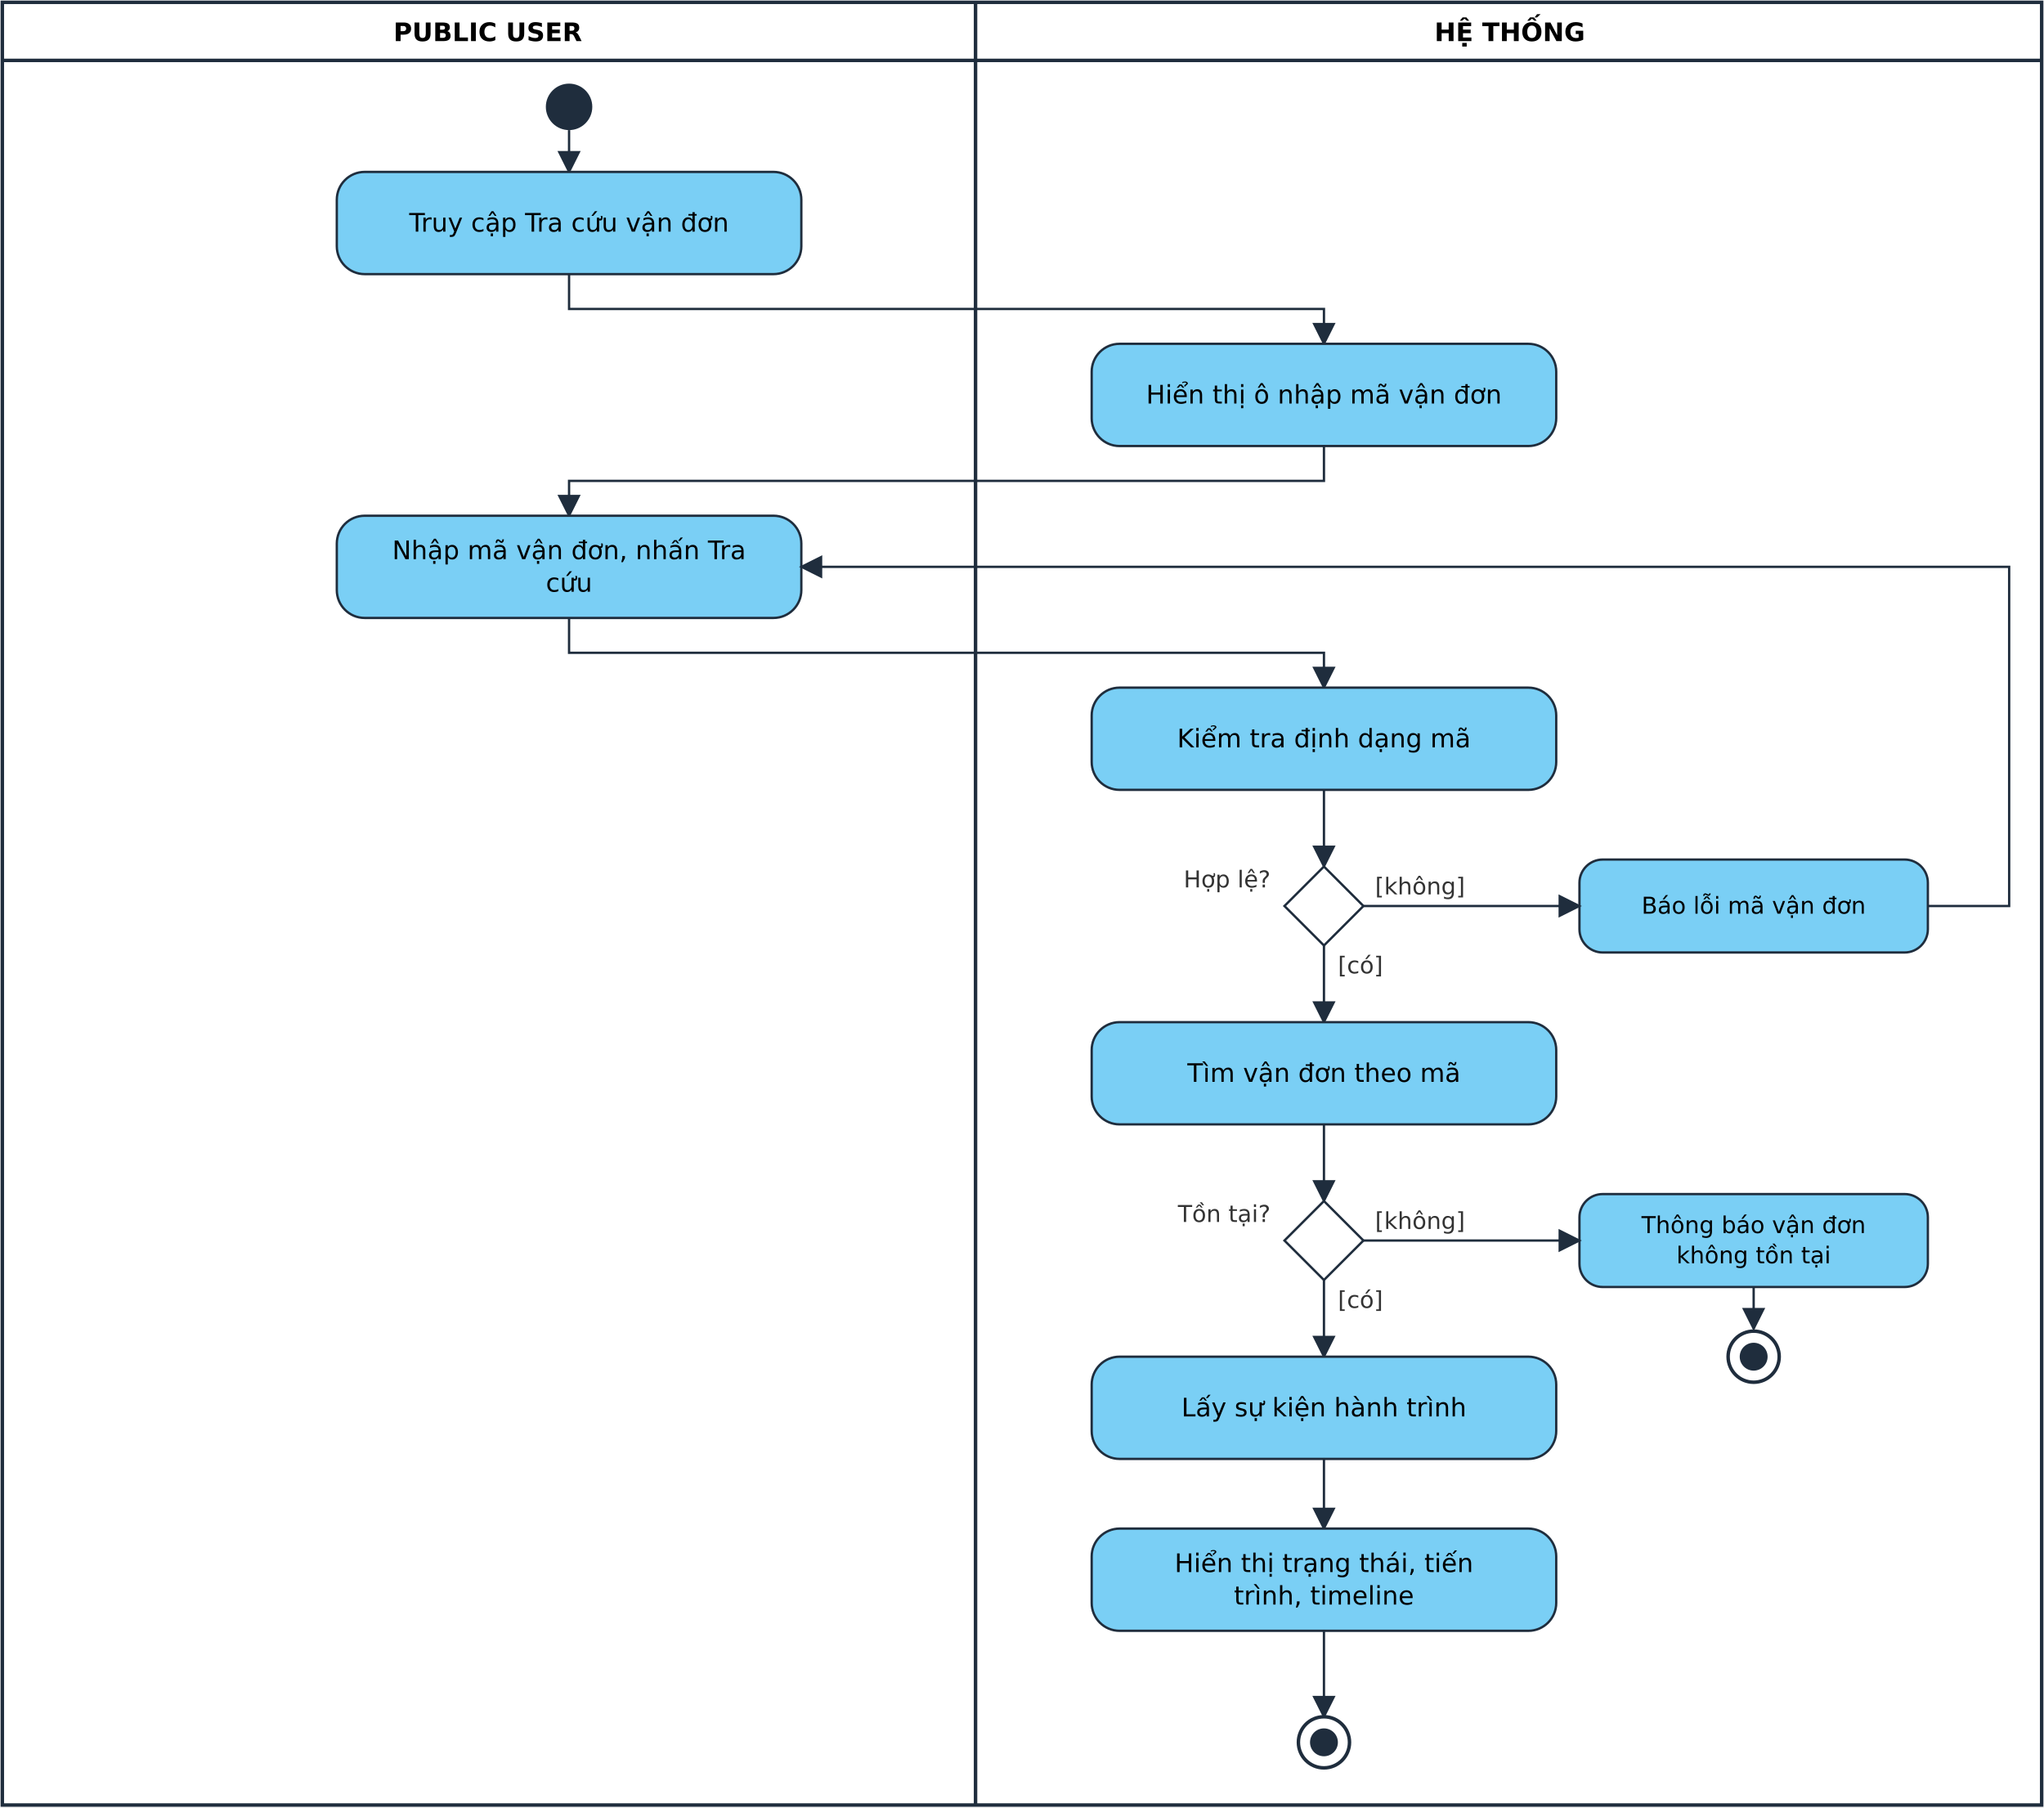
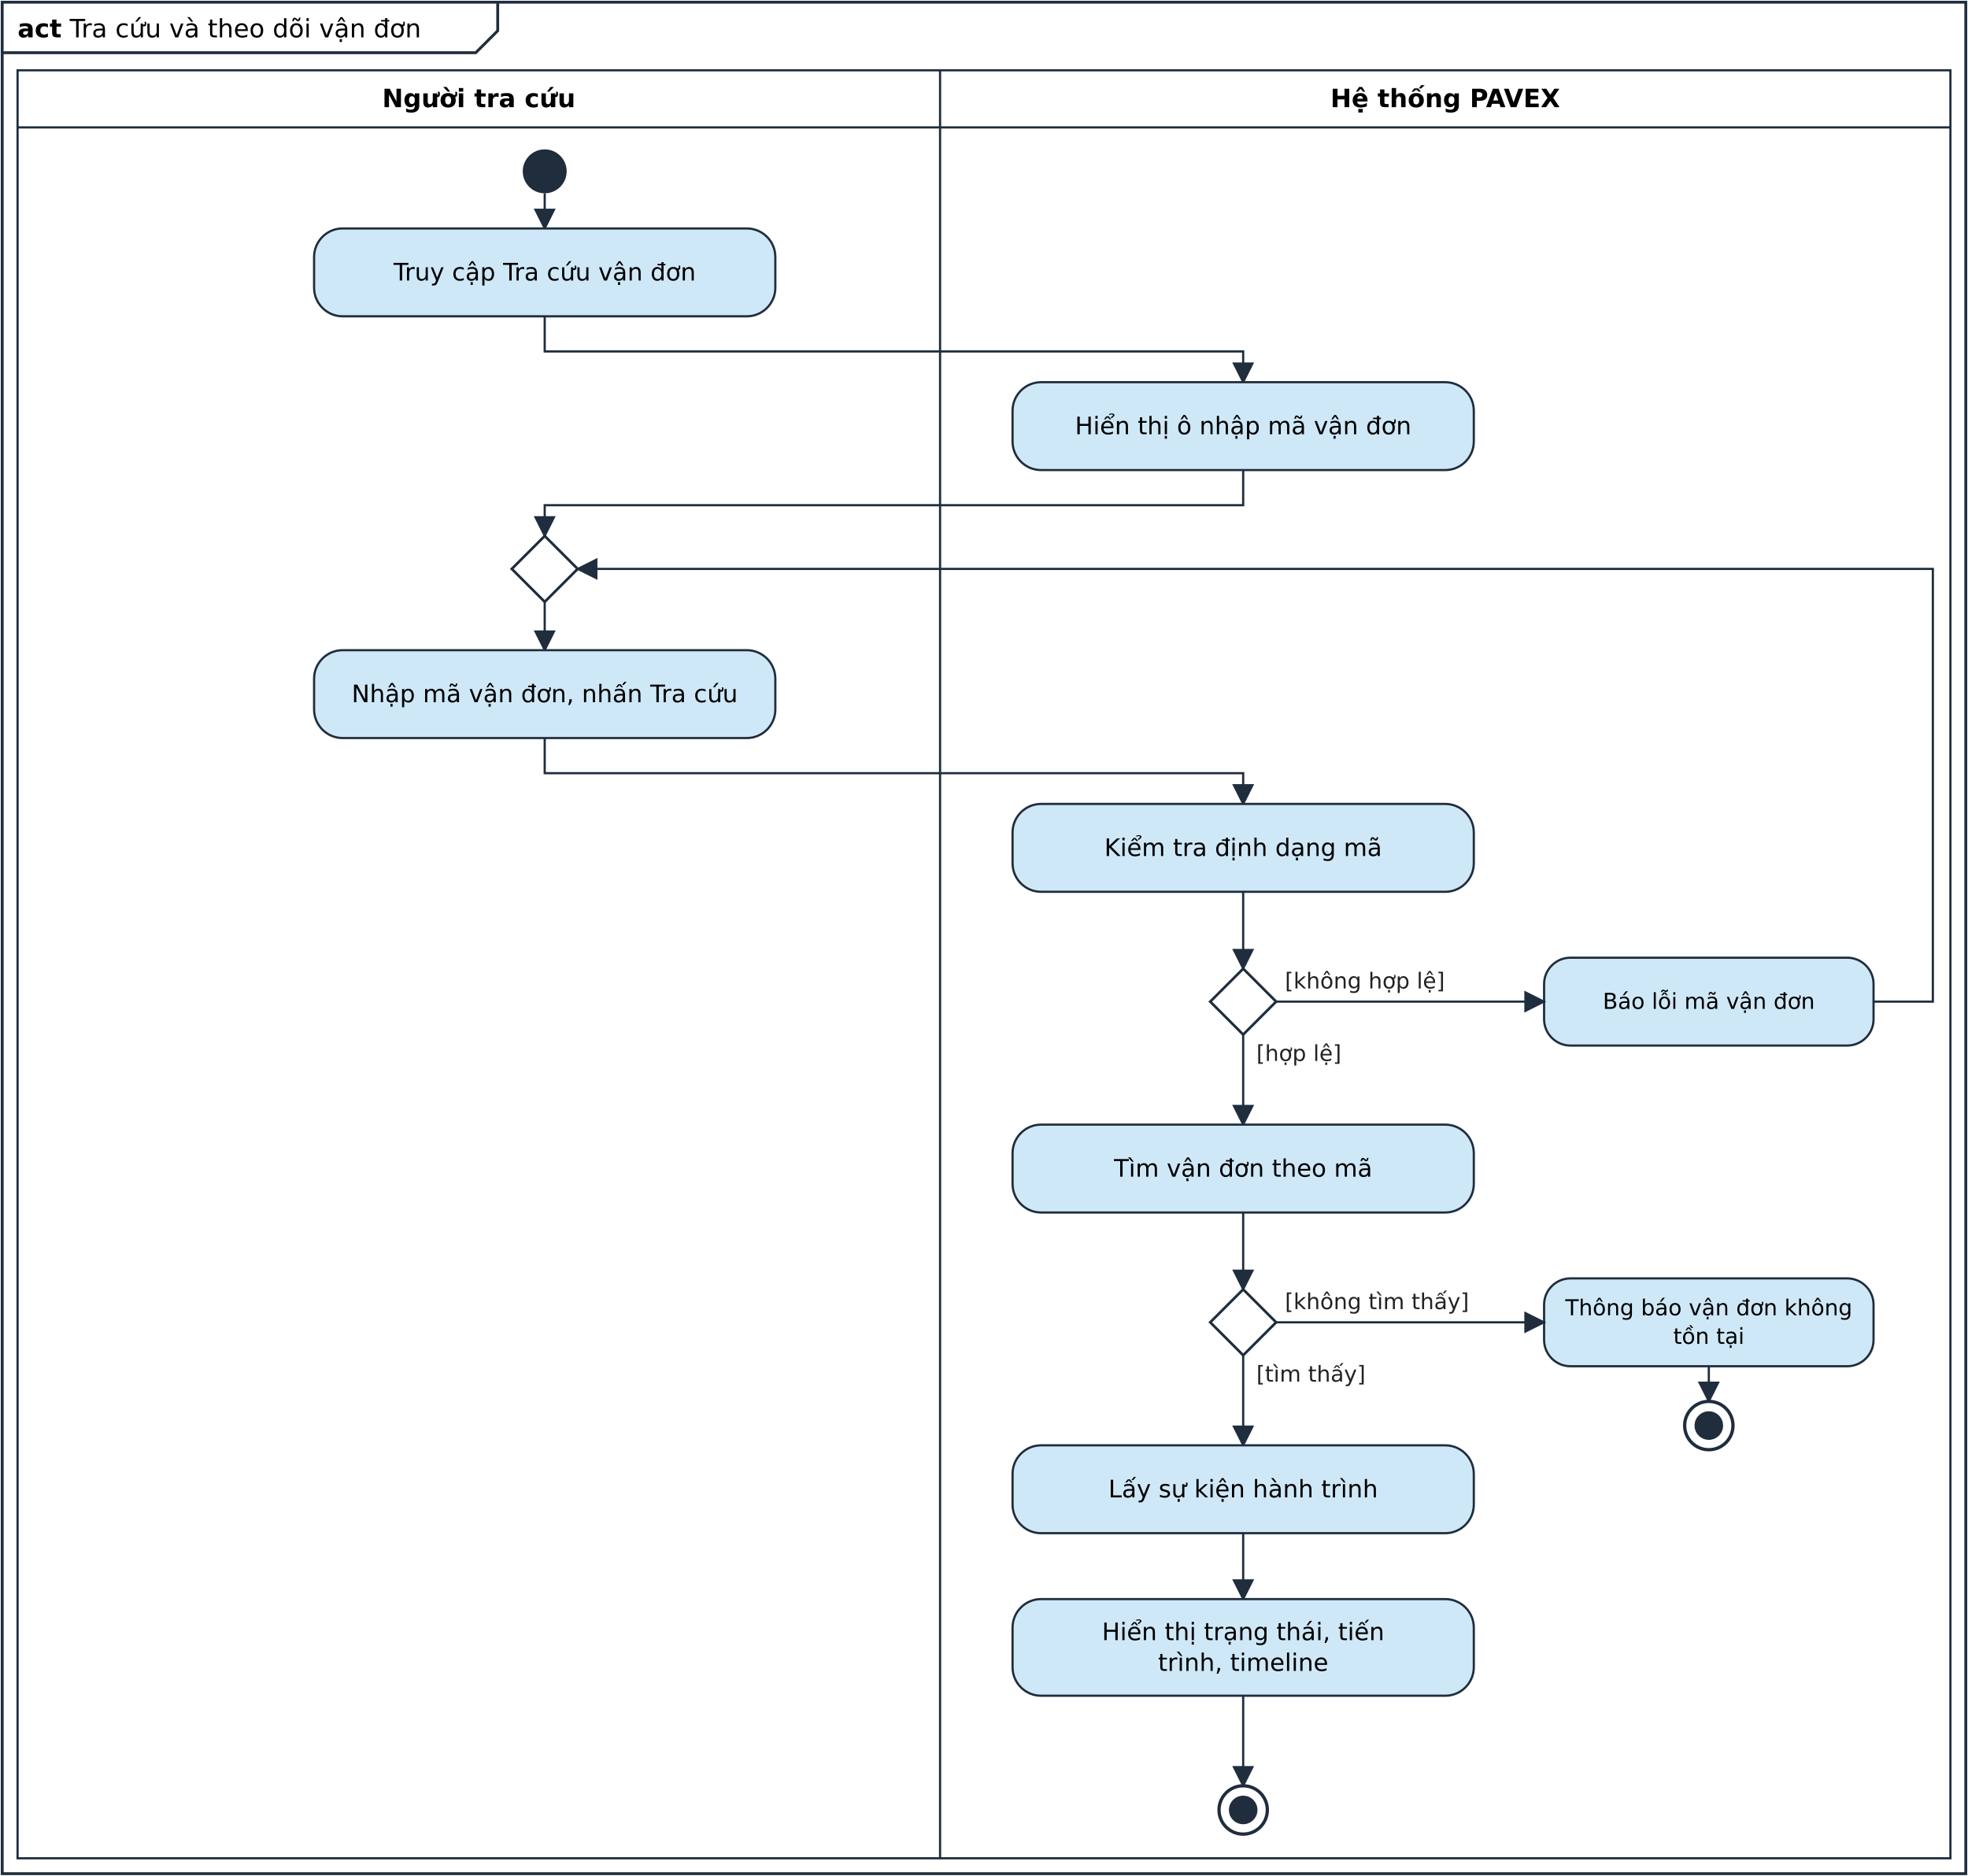
- <svg xmlns="http://www.w3.org/2000/svg" width="880" height="778" viewBox="0 0 880 778" font-family="DejaVu Sans, Arial, sans-serif">
+ <svg xmlns="http://www.w3.org/2000/svg" width="896" height="854" viewBox="0 0 896 854" font-family="DejaVu Sans, Arial, sans-serif">
  <defs>
    <marker id="arr" markerWidth="10" markerHeight="10" refX="9" refY="5" orient="auto">
      <path d="M0,0 L10,5 L0,10 Z" fill="#1f2d3d" />
    </marker>
-     <marker id="open" markerWidth="10" markerHeight="10" refX="9" refY="5" orient="auto">
-       <path d="M0,0 L10,5 L0,10" fill="none" stroke="#1f2d3d" />
+     <marker id="open" markerWidth="11" markerHeight="11" refX="10" refY="5.5" orient="auto">
+       <path d="M0,0 L10,5.5 L0,11" fill="none" stroke="#1f2d3d" stroke-width="1.2" />
    </marker>
  </defs>
-   <rect width="880" height="778" fill="#fff" />
-   <rect x="1" y="1" width="878" height="776" fill="none" stroke="#1f2d3d" stroke-width="1.5" />
-   <line x1="420" y1="1" x2="420" y2="777" stroke="#1f2d3d" stroke-width="1.5" />
-   <line x1="1" y1="26" x2="879" y2="26" stroke="#1f2d3d" stroke-width="1.5" />
-   <text x="210.0" y="17.7" font-size="11" font-weight="bold" text-anchor="middle">PUBLIC USER</text>
-   <text x="650.0" y="17.7" font-size="11" font-weight="bold" text-anchor="middle">HỆ THỐNG</text>
-   <circle cx="245" cy="46" r="10" fill="#1f2d3d" />
-   <path d="M245,56 L245,74.0" fill="none" stroke="#1f2d3d" marker-end="url(#arr)" />
-   <rect x="145.0" y="74.0" width="200" height="44" rx="12" fill="#7acff5" stroke="#1f2d3d" />
-   <text x="245.0" y="99.7" font-size="11" font-weight="normal" text-anchor="middle">Truy cập Tra cứu vận đơn</text>
-   <path d="M245,118.0 L245,133.0 L570,133.0 L570,148.0" fill="none" stroke="#1f2d3d" marker-end="url(#arr)" />
-   <rect x="470.0" y="148.0" width="200" height="44" rx="12" fill="#7acff5" stroke="#1f2d3d" />
-   <text x="570.0" y="173.7" font-size="11" font-weight="normal" text-anchor="middle">Hiển thị ô nhập mã vận đơn</text>
-   <path d="M570,192.0 L570,207.0 L245,207.0 L245,222.0" fill="none" stroke="#1f2d3d" marker-end="url(#arr)" />
-   <rect x="145.0" y="222.0" width="200" height="44" rx="12" fill="#7acff5" stroke="#1f2d3d" />
-   <text x="245.0" y="240.7" font-size="11" font-weight="normal" text-anchor="middle">Nhập mã vận đơn, nhấn Tra</text>
-   <text x="245.0" y="254.7" font-size="11" font-weight="normal" text-anchor="middle">cứu</text>
-   <path d="M245,266.0 L245,281.0 L570,281.0 L570,296.0" fill="none" stroke="#1f2d3d" marker-end="url(#arr)" />
-   <rect x="470.0" y="296.0" width="200" height="44" rx="12" fill="#7acff5" stroke="#1f2d3d" />
-   <text x="570.0" y="321.7" font-size="11" font-weight="normal" text-anchor="middle">Kiểm tra định dạng mã</text>
-   <path d="M570,340.0 L570,373.0" fill="none" stroke="#1f2d3d" marker-end="url(#arr)" />
-   <path d="M570,373.0 L587.0,390.0 L570,407.0 L553.0,390.0 Z" fill="#fff" stroke="#1f2d3d" />
-   <text x="547.0" y="382.0" font-size="10" text-anchor="end" fill="#333">Hợp lệ?</text>
-   <rect x="680.0" y="370.0" width="150" height="40" rx="10" fill="#7acff5" stroke="#1f2d3d" />
-   <text x="755.0" y="393.3" font-size="10" font-weight="normal" text-anchor="middle">Báo lỗi mã vận đơn</text>
-   <path d="M587.0,390.0 L680.0,390.0" fill="none" stroke="#1f2d3d" marker-end="url(#arr)" />
-   <text x="592.0" y="385.0" font-size="10" text-anchor="start" fill="#333">[không]</text>
-   <path d="M830.0,390.0 L865,390.0 L865,244.0 L345.0,244.0" fill="none" stroke="#1f2d3d" marker-end="url(#arr)" />
-   <path d="M570,407.0 L570,440.0" fill="none" stroke="#1f2d3d" marker-end="url(#arr)" />
-   <text x="576" y="419.0" font-size="10" fill="#333">[có]</text>
-   <rect x="470.0" y="440.0" width="200" height="44" rx="12" fill="#7acff5" stroke="#1f2d3d" />
-   <text x="570.0" y="465.7" font-size="11" font-weight="normal" text-anchor="middle">Tìm vận đơn theo mã</text>
-   <path d="M570,484.0 L570,517.0" fill="none" stroke="#1f2d3d" marker-end="url(#arr)" />
-   <path d="M570,517.0 L587.0,534.0 L570,551.0 L553.0,534.0 Z" fill="#fff" stroke="#1f2d3d" />
-   <text x="547.0" y="526.0" font-size="10" text-anchor="end" fill="#333">Tồn tại?</text>
-   <rect x="680.0" y="514.0" width="150" height="40" rx="10" fill="#7acff5" stroke="#1f2d3d" />
-   <text x="755.0" y="530.8" font-size="10" font-weight="normal" text-anchor="middle">Thông báo vận đơn</text>
-   <text x="755.0" y="543.8" font-size="10" font-weight="normal" text-anchor="middle">không tồn tại</text>
-   <path d="M587.0,534.0 L680.0,534.0" fill="none" stroke="#1f2d3d" marker-end="url(#arr)" />
-   <text x="592.0" y="529.0" font-size="10" text-anchor="start" fill="#333">[không]</text>
-   <path d="M570,551.0 L570,584.0" fill="none" stroke="#1f2d3d" marker-end="url(#arr)" />
-   <text x="576" y="563.0" font-size="10" fill="#333">[có]</text>
-   <rect x="470.0" y="584.0" width="200" height="44" rx="12" fill="#7acff5" stroke="#1f2d3d" />
-   <text x="570.0" y="609.7" font-size="11" font-weight="normal" text-anchor="middle">Lấy sự kiện hành trình</text>
-   <path d="M570,628.0 L570,658.0" fill="none" stroke="#1f2d3d" marker-end="url(#arr)" />
-   <rect x="470.0" y="658.0" width="200" height="44" rx="12" fill="#7acff5" stroke="#1f2d3d" />
-   <text x="570.0" y="676.7" font-size="11" font-weight="normal" text-anchor="middle">Hiển thị trạng thái, tiến</text>
-   <text x="570.0" y="690.7" font-size="11" font-weight="normal" text-anchor="middle">trình, timeline</text>
-   <path d="M570,702.0 L570,739" fill="none" stroke="#1f2d3d" marker-end="url(#arr)" />
-   <circle cx="570" cy="750" r="11" fill="#fff" stroke="#1f2d3d" stroke-width="1.5" />
-   <circle cx="570" cy="750" r="6" fill="#1f2d3d" />
-   <path d="M755,554.0 L755,572.0" fill="none" stroke="#1f2d3d" marker-end="url(#arr)" />
-   <circle cx="755" cy="584.0" r="11" fill="#fff" stroke="#1f2d3d" stroke-width="1.5" />
-   <circle cx="755" cy="584.0" r="6" fill="#1f2d3d" />
+   <rect width="896" height="854" fill="#fff" />
+   <rect x="1" y="1" width="894" height="852" fill="none" stroke="#1f2d3d" stroke-width="1.3" />
+   <path d="M1,1 L226.6,1 L226.6,14 L216.6,24 L1,24 Z" fill="#fff" stroke="#1f2d3d" stroke-width="1.3" />
+   <text x="8" y="17" font-size="11.5">
+     <tspan font-weight="bold">act</tspan> Tra cứu và theo dõi vận đơn</text>
+   <rect x="8" y="32" width="880" height="814" fill="none" stroke="#1f2d3d" />
+   <line x1="428" y1="32" x2="428" y2="846" stroke="#1f2d3d" />
+   <line x1="8" y1="58" x2="888" y2="58" stroke="#1f2d3d" />
+   <text x="218.0" y="48.8" font-size="11.5" font-weight="bold" text-anchor="middle">Người tra cứu</text>
+   <text x="658.0" y="48.8" font-size="11.5" font-weight="bold" text-anchor="middle">Hệ thống PAVEX</text>
+   <circle cx="248" cy="78" r="10" fill="#1f2d3d" />
+   <path d="M248,88 L248,104.0" fill="none" stroke="#1f2d3d" marker-end="url(#arr)" />
+   <rect x="143.0" y="104.0" width="210" height="40" rx="13" fill="#cfe8f7" stroke="#1f2d3d" />
+   <text x="248.0" y="127.7" font-size="11" font-weight="normal" text-anchor="middle">Truy cập Tra cứu vận đơn</text>
+   <path d="M248,144.0 L248,160.0 L566,160.0 L566,174.0" fill="none" stroke="#1f2d3d" marker-end="url(#arr)" />
+   <rect x="461.0" y="174.0" width="210" height="40" rx="13" fill="#cfe8f7" stroke="#1f2d3d" />
+   <text x="566.0" y="197.7" font-size="11" font-weight="normal" text-anchor="middle">Hiển thị ô nhập mã vận đơn</text>
+   <path d="M566,214.0 L566,230.0 L248,230.0 L248,244.0" fill="none" stroke="#1f2d3d" marker-end="url(#arr)" />
+   <path d="M248,244.0 L263.0,259.0 L248,274.0 L233.0,259.0 Z" fill="#fff" stroke="#1f2d3d" stroke-width="1.2" />
+   <path d="M248,274.0 L248,296.0" fill="none" stroke="#1f2d3d" marker-end="url(#arr)" />
+   <rect x="143.0" y="296.0" width="210" height="40" rx="13" fill="#cfe8f7" stroke="#1f2d3d" />
+   <text x="248.0" y="319.7" font-size="11" font-weight="normal" text-anchor="middle">Nhập mã vận đơn, nhấn Tra cứu</text>
+   <path d="M248,336.0 L248,352.0 L566,352.0 L566,366.0" fill="none" stroke="#1f2d3d" marker-end="url(#arr)" />
+   <rect x="461.0" y="366.0" width="210" height="40" rx="13" fill="#cfe8f7" stroke="#1f2d3d" />
+   <text x="566.0" y="389.7" font-size="11" font-weight="normal" text-anchor="middle">Kiểm tra định dạng mã</text>
+   <path d="M566,406.0 L566,441.0" fill="none" stroke="#1f2d3d" marker-end="url(#arr)" />
+   <path d="M566,441.0 L581.0,456.0 L566,471.0 L551.0,456.0 Z" fill="#fff" stroke="#1f2d3d" stroke-width="1.2" />
+   <rect x="703.0" y="436.0" width="150" height="40" rx="12" fill="#cfe8f7" stroke="#1f2d3d" />
+   <text x="778.0" y="459.3" font-size="10" font-weight="normal" text-anchor="middle">Báo lỗi mã vận đơn</text>
+   <path d="M581.0,456.0 L703.0,456.0" fill="none" stroke="#1f2d3d" marker-end="url(#arr)" />
+   <text x="585.0" y="450.0" font-size="10" text-anchor="start" fill="#222">[không hợp lệ]</text>
+   <path d="M853.0,456.0 L880,456.0 L880,259.0 L263.0,259.0" fill="none" stroke="#1f2d3d" marker-end="url(#arr)" />
+   <path d="M566,471.0 L566,512.0" fill="none" stroke="#1f2d3d" marker-end="url(#arr)" />
+   <text x="572.0" y="483.0" font-size="10" text-anchor="start" fill="#222">[hợp lệ]</text>
+   <rect x="461.0" y="512.0" width="210" height="40" rx="13" fill="#cfe8f7" stroke="#1f2d3d" />
+   <text x="566.0" y="535.7" font-size="11" font-weight="normal" text-anchor="middle">Tìm vận đơn theo mã</text>
+   <path d="M566,552.0 L566,587.0" fill="none" stroke="#1f2d3d" marker-end="url(#arr)" />
+   <path d="M566,587.0 L581.0,602.0 L566,617.0 L551.0,602.0 Z" fill="#fff" stroke="#1f2d3d" stroke-width="1.2" />
+   <rect x="703.0" y="582.0" width="150" height="40" rx="12" fill="#cfe8f7" stroke="#1f2d3d" />
+   <text x="778.0" y="598.8" font-size="10" font-weight="normal" text-anchor="middle">Thông báo vận đơn không</text>
+   <text x="778.0" y="611.8" font-size="10" font-weight="normal" text-anchor="middle">tồn tại</text>
+   <path d="M581.0,602.0 L703.0,602.0" fill="none" stroke="#1f2d3d" marker-end="url(#arr)" />
+   <text x="585.0" y="596.0" font-size="10" text-anchor="start" fill="#222">[không tìm thấy]</text>
+   <path d="M778,622.0 L778,638.0" fill="none" stroke="#1f2d3d" marker-end="url(#arr)" />
+   <circle cx="778" cy="649.0" r="11" fill="#fff" stroke="#1f2d3d" stroke-width="1.5" />
+   <circle cx="778" cy="649.0" r="6.5" fill="#1f2d3d" />
+   <path d="M566,617.0 L566,658.0" fill="none" stroke="#1f2d3d" marker-end="url(#arr)" />
+   <text x="572.0" y="629.0" font-size="10" text-anchor="start" fill="#222">[tìm thấy]</text>
+   <rect x="461.0" y="658.0" width="210" height="40" rx="13" fill="#cfe8f7" stroke="#1f2d3d" />
+   <text x="566.0" y="681.7" font-size="11" font-weight="normal" text-anchor="middle">Lấy sự kiện hành trình</text>
+   <path d="M566,698.0 L566,728.0" fill="none" stroke="#1f2d3d" marker-end="url(#arr)" />
+   <rect x="461.0" y="728.0" width="210" height="44" rx="13" fill="#cfe8f7" stroke="#1f2d3d" />
+   <text x="566.0" y="746.7" font-size="11" font-weight="normal" text-anchor="middle">Hiển thị trạng thái, tiến</text>
+   <text x="566.0" y="760.7" font-size="11" font-weight="normal" text-anchor="middle">trình, timeline</text>
+   <path d="M566,772.0 L566,813" fill="none" stroke="#1f2d3d" marker-end="url(#arr)" />
+   <circle cx="566" cy="824" r="11" fill="#fff" stroke="#1f2d3d" stroke-width="1.5" />
+   <circle cx="566" cy="824" r="6.5" fill="#1f2d3d" />
</svg>
